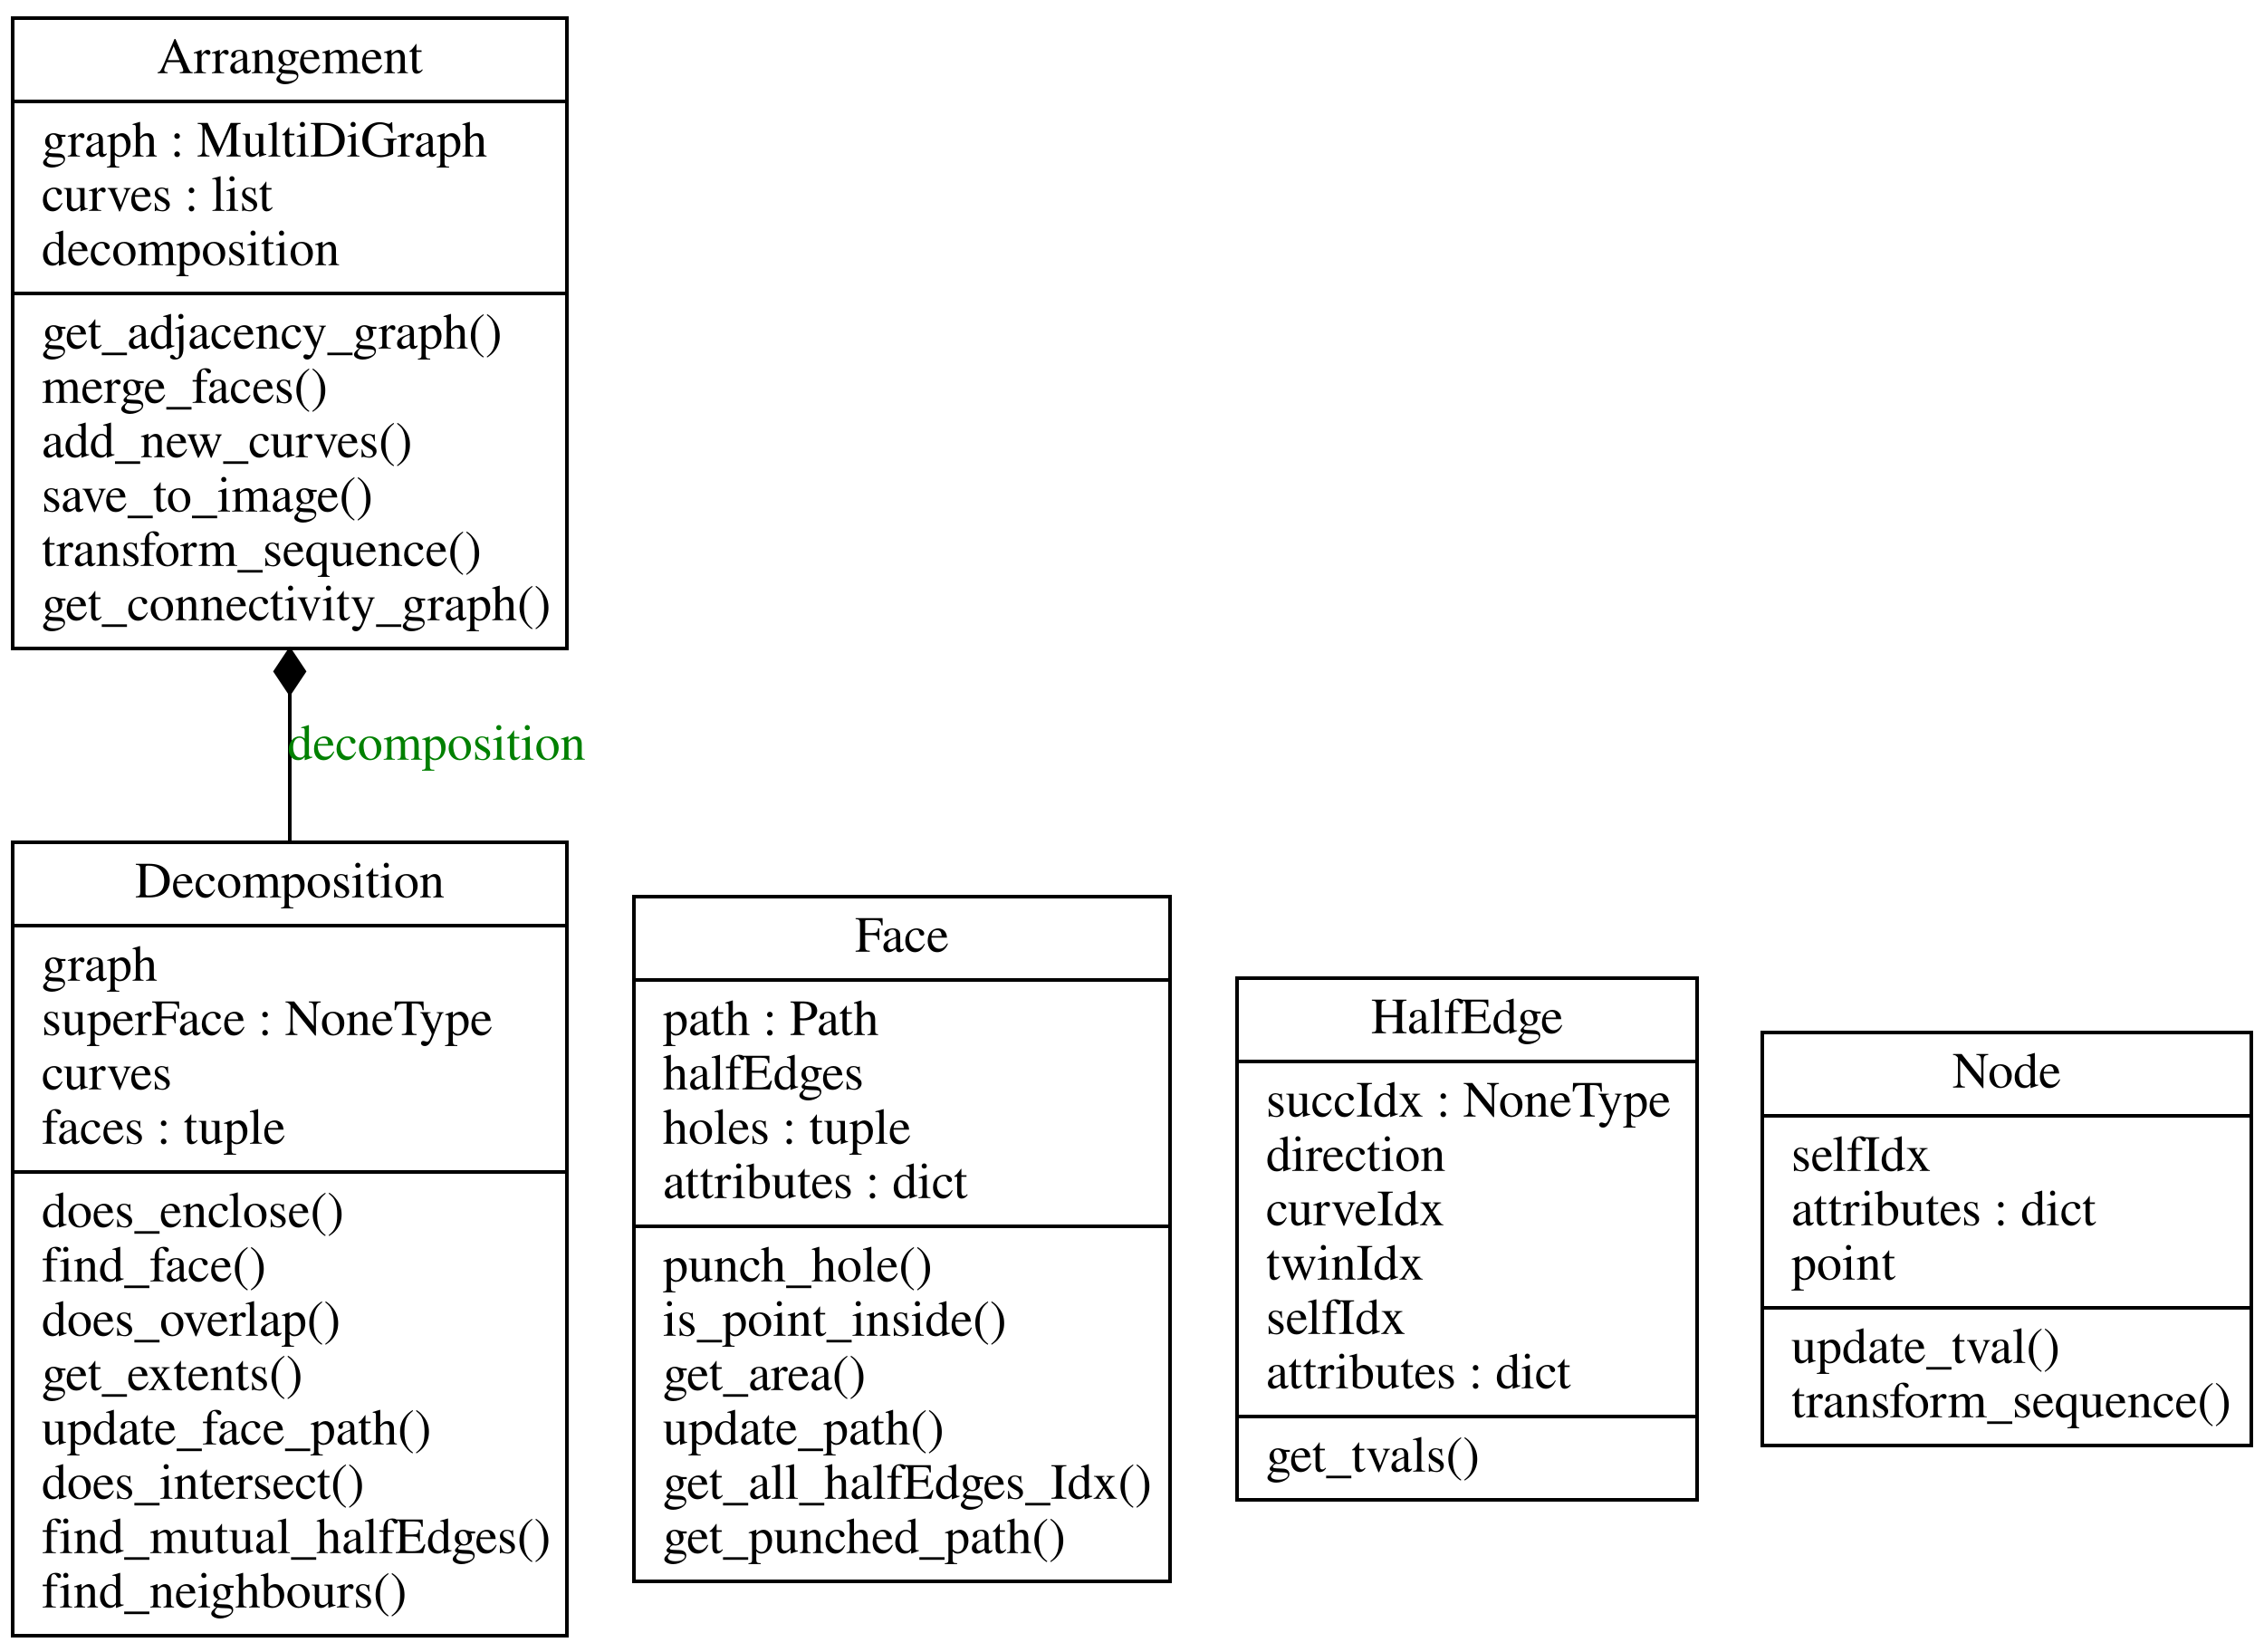
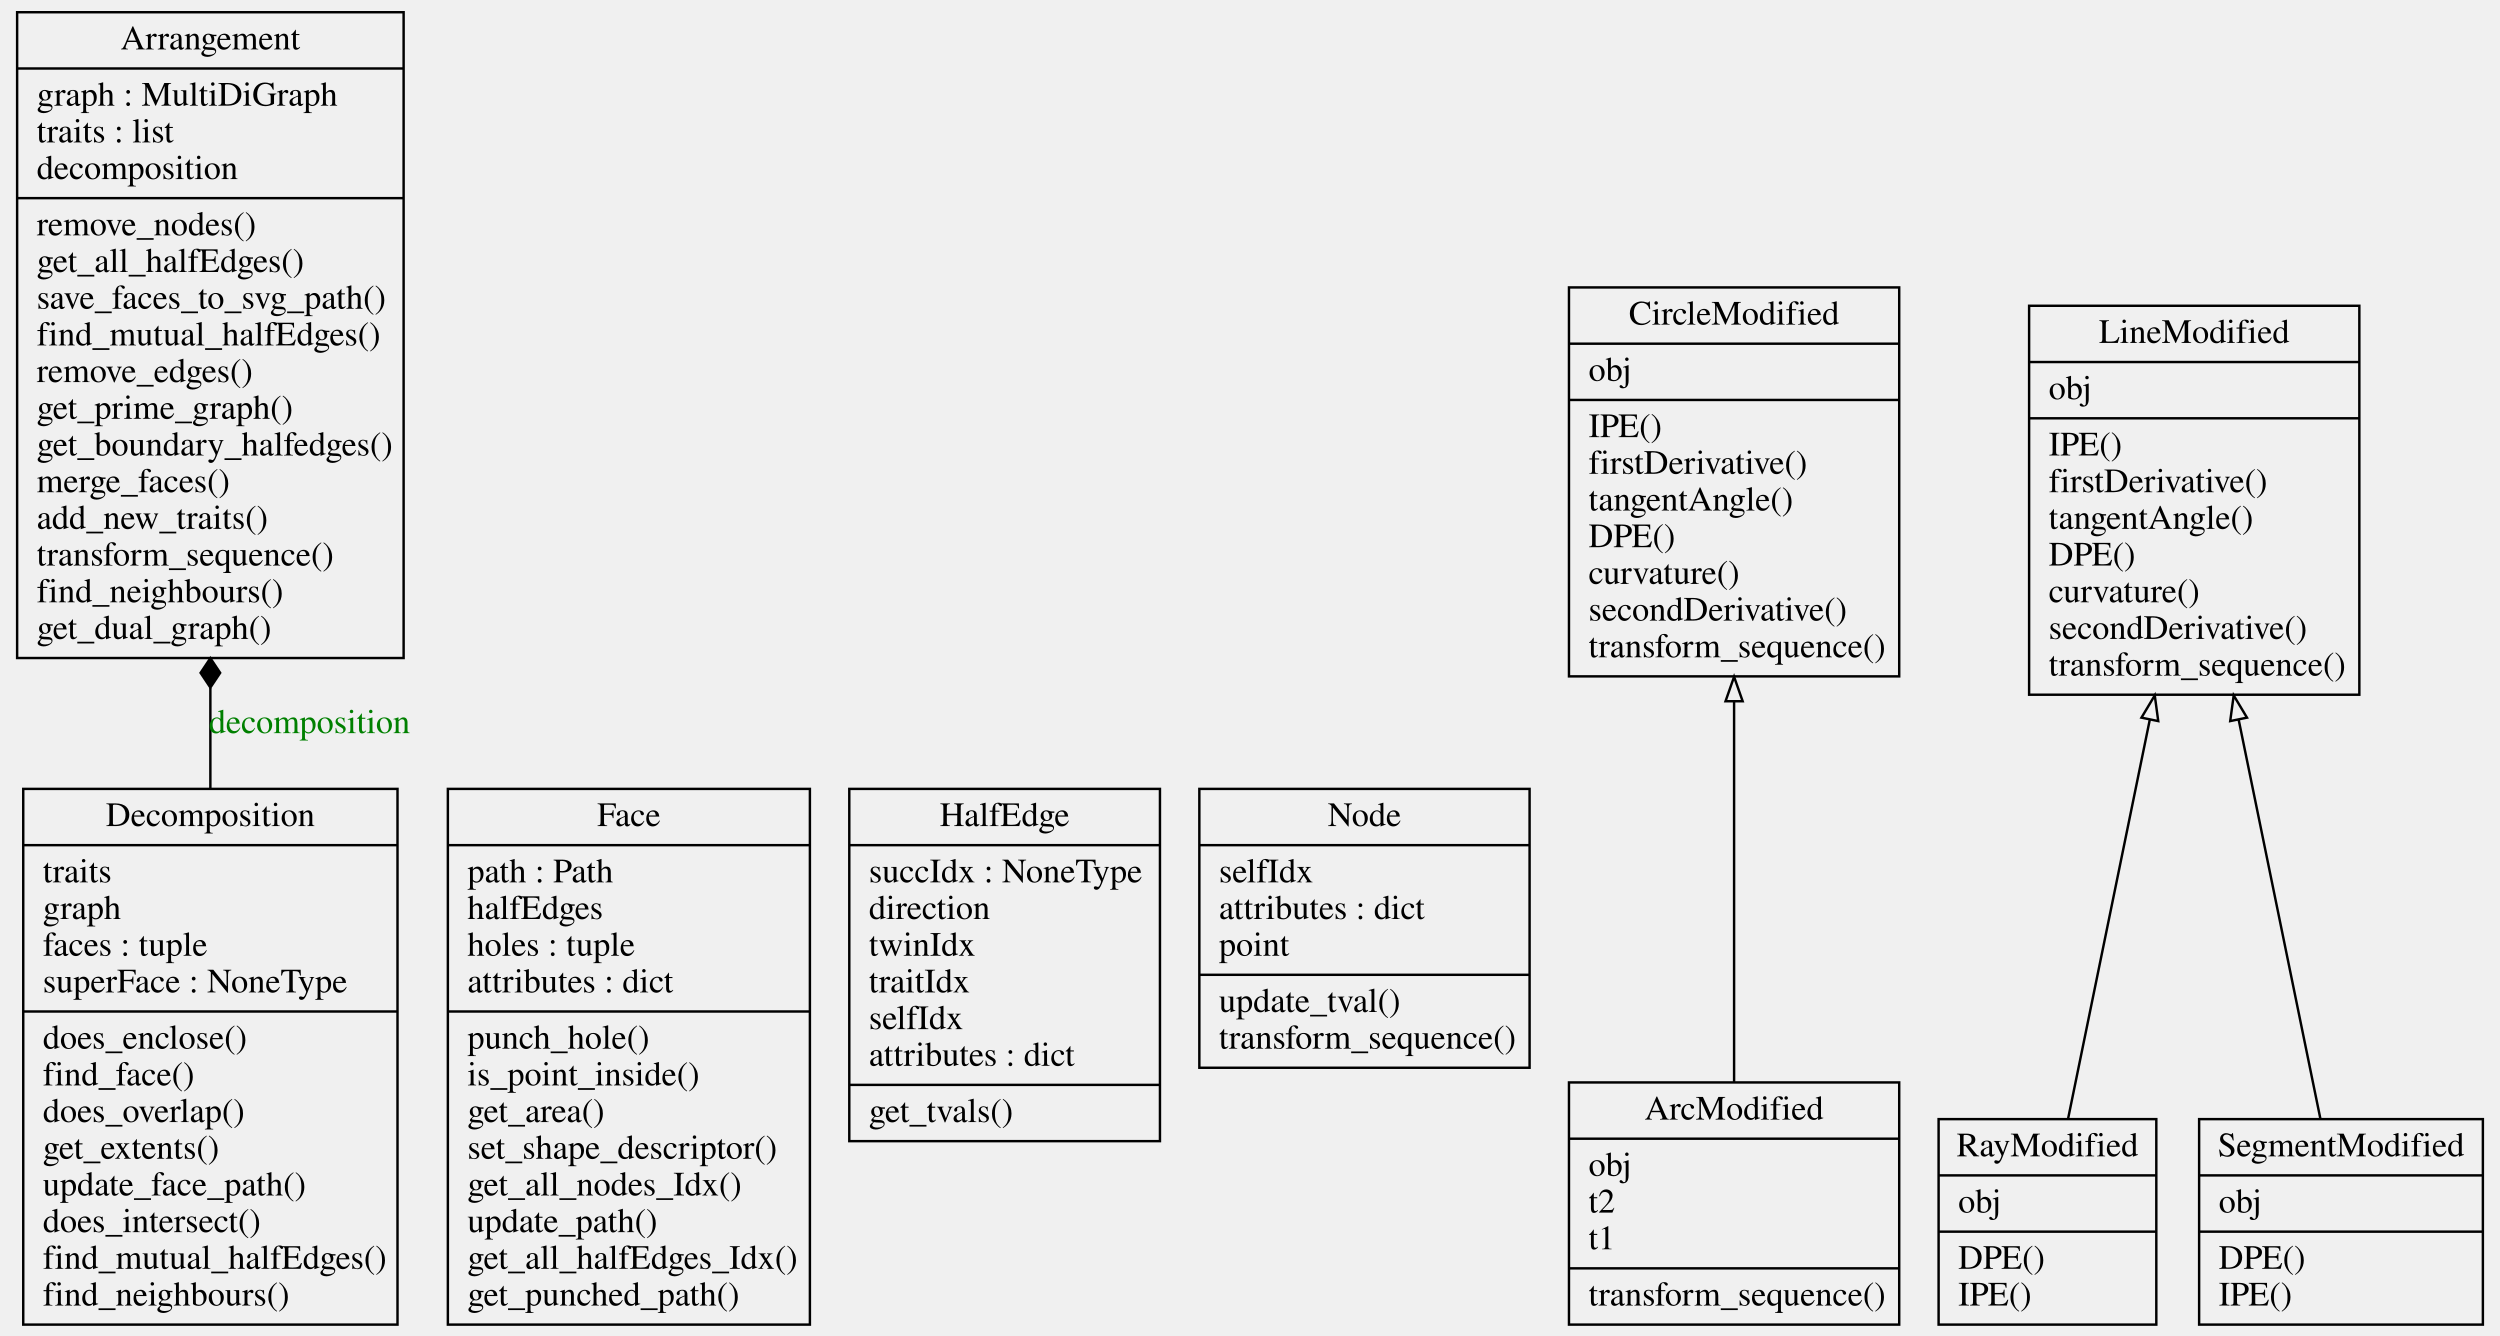
- <svg xmlns="http://www.w3.org/2000/svg" width="625pt" height="456pt" viewBox="0.00 0.00 625.00 456.00" id="svg2" version="1.1">
-   <defs id="defs161" />
-   <g id="graph0" class="graph" transform="scale(1 1) rotate(0) translate(4 452)">
-     <polygon fill="white" stroke="none" points="-4,4 -4,-452 621,-452 621,4 -4,4" id="polygon7" />
-     <g id="node1" class="node">
-       <polygon fill="none" stroke="black" points="-0.5,-273 -0.5,-447 152.5,-447 152.5,-273 -0.5,-273" id="polygon12" />
-       <text text-anchor="middle" x="76" y="-431.8" font-family="Times,serif" font-size="14.00" id="text14">Arrangement</text>
-       <polyline fill="none" stroke="black" points="-0.5,-424 152.5,-424 " id="polyline16" />
-       <text text-anchor="start" x="7.5" y="-408.8" font-family="Times,serif" font-size="14.00" id="text18">graph : MultiDiGraph</text>
-       <text text-anchor="start" x="7.5" y="-393.8" font-family="Times,serif" font-size="14.00" id="text20">curves : list</text>
-       <text text-anchor="start" x="7.5" y="-378.8" font-family="Times,serif" font-size="14.00" id="text22">decomposition</text>
-       <polyline fill="none" stroke="black" points="-0.5,-371 152.5,-371 " id="polyline24" />
-       <text text-anchor="start" x="7.5" y="-355.8" font-family="Times,serif" font-size="14.00" id="text26">get_adjacency_graph()</text>
-       <text text-anchor="start" x="7.5" y="-340.8" font-family="Times,serif" font-size="14.00" id="text28">merge_faces()</text>
-       <text text-anchor="start" x="7.5" y="-325.8" font-family="Times,serif" font-size="14.00" id="text30">add_new_curves()</text>
-       <text text-anchor="start" x="7.5" y="-310.8" font-family="Times,serif" font-size="14.00" id="text32">save_to_image()</text>
-       <text text-anchor="start" x="7.5" y="-295.8" font-family="Times,serif" font-size="14.00" id="text34">transform_sequence()</text>
-       <text text-anchor="start" x="7.5" y="-280.8" font-family="Times,serif" font-size="14.00" id="text36">get_connectivity_graph()</text>
+ <svg xmlns="http://www.w3.org/2000/svg" width="1022pt" height="546pt" viewBox="0.00 0.00 1022.00 546.00" version="1.1" id="svg301">
+   <defs id="defs305" />
+   <g id="g5061" transform="translate(-412.1033,60)">
+     <g transform="translate(1054,542)" id="node1" class="node">
+       <polygon points="134.5,-60.5 -0.5,-60.5 -0.5,-159.5 134.5,-159.5 " id="polygon8" style="fill:none;stroke:#000000" />
+       <text x="67" y="-144.3" font-size="14.00" id="text10" style="font-size:14px;font-family:Times, serif;text-anchor:middle">ArcModified</text>
+       <polyline points="-0.5,-136.5 134.5,-136.5 " id="polyline12" style="fill:none;stroke:#000000" />
+       <text x="7.5" y="-121.3" font-size="14.00" id="text14" style="font-size:14px;font-family:Times, serif;text-anchor:start">obj</text>
+       <text x="7.5" y="-106.3" font-size="14.00" id="text16" style="font-size:14px;font-family:Times, serif;text-anchor:start">t2</text>
+       <text x="7.5" y="-91.3" font-size="14.00" id="text18" style="font-size:14px;font-family:Times, serif;text-anchor:start">t1</text>
+       <polyline points="-0.5,-83.5 134.5,-83.5 " id="polyline20" style="fill:none;stroke:#000000" />
+       <text x="7.5" y="-68.3" font-size="14.00" id="text22" style="font-size:14px;font-family:Times, serif;text-anchor:start">transform_sequence()</text>
    </g>
-     <g id="node2" class="node">
-       <polygon fill="none" stroke="black" points="-0.5,-0.5 -0.5,-219.5 152.5,-219.5 152.5,-0.5 -0.5,-0.5" id="polygon41" />
-       <text text-anchor="middle" x="76" y="-204.3" font-family="Times,serif" font-size="14.00" id="text43">Decomposition</text>
-       <polyline fill="none" stroke="black" points="-0.5,-196.5 152.5,-196.5 " id="polyline45" />
-       <text text-anchor="start" x="7.5" y="-181.3" font-family="Times,serif" font-size="14.00" id="text47">graph</text>
-       <text text-anchor="start" x="7.5" y="-166.3" font-family="Times,serif" font-size="14.00" id="text49">superFace : NoneType</text>
-       <text text-anchor="start" x="7.5" y="-151.3" font-family="Times,serif" font-size="14.00" id="text51">curves</text>
-       <text text-anchor="start" x="7.5" y="-136.3" font-family="Times,serif" font-size="14.00" id="text53">faces : tuple</text>
-       <polyline fill="none" stroke="black" points="-0.5,-128.5 152.5,-128.5 " id="polyline55" />
-       <text text-anchor="start" x="7.5" y="-113.3" font-family="Times,serif" font-size="14.00" id="text57">does_enclose()</text>
-       <text text-anchor="start" x="7.5" y="-98.3" font-family="Times,serif" font-size="14.00" id="text59">find_face()</text>
-       <text text-anchor="start" x="7.5" y="-83.3" font-family="Times,serif" font-size="14.00" id="text61">does_overlap()</text>
-       <text text-anchor="start" x="7.5" y="-68.3" font-family="Times,serif" font-size="14.00" id="text63">get_extents()</text>
-       <text text-anchor="start" x="7.5" y="-53.3" font-family="Times,serif" font-size="14.00" id="text65">update_face_path()</text>
-       <text text-anchor="start" x="7.5" y="-38.3" font-family="Times,serif" font-size="14.00" id="text67">does_intersect()</text>
-       <text text-anchor="start" x="7.5" y="-23.3" font-family="Times,serif" font-size="14.00" id="text69">find_mutual_halfEdges()</text>
-       <text text-anchor="start" x="7.5" y="-8.3" font-family="Times,serif" font-size="14.00" id="text71">find_neighbours()</text>
+     <g transform="translate(1054,542)" id="node3" class="node">
+       <polygon points="134.5,-325.5 -0.5,-325.5 -0.5,-484.5 134.5,-484.5 " id="polygon27" style="fill:none;stroke:#000000" />
+       <text x="67" y="-469.3" font-size="14.00" id="text29" style="font-size:14px;font-family:Times, serif;text-anchor:middle">CircleModified</text>
+       <polyline points="-0.5,-461.5 134.5,-461.5 " id="polyline31" style="fill:none;stroke:#000000" />
+       <text x="7.5" y="-446.3" font-size="14.00" id="text33" style="font-size:14px;font-family:Times, serif;text-anchor:start">obj</text>
+       <polyline points="-0.5,-438.5 134.5,-438.5 " id="polyline35" style="fill:none;stroke:#000000" />
+       <text x="7.5" y="-423.3" font-size="14.00" id="text37" style="font-size:14px;font-family:Times, serif;text-anchor:start">IPE()</text>
+       <text x="7.5" y="-408.3" font-size="14.00" id="text39" style="font-size:14px;font-family:Times, serif;text-anchor:start">firstDerivative()</text>
+       <text x="7.5" y="-393.3" font-size="14.00" id="text41" style="font-size:14px;font-family:Times, serif;text-anchor:start">tangentAngle()</text>
+       <text x="7.5" y="-378.3" font-size="14.00" id="text43" style="font-size:14px;font-family:Times, serif;text-anchor:start">DPE()</text>
+       <text x="7.5" y="-363.3" font-size="14.00" id="text45" style="font-size:14px;font-family:Times, serif;text-anchor:start">curvature()</text>
+       <text x="7.5" y="-348.3" font-size="14.00" id="text47" style="font-size:14px;font-family:Times, serif;text-anchor:start">secondDerivative()</text>
+       <text x="7.5" y="-333.3" font-size="14.00" id="text49" style="font-size:14px;font-family:Times, serif;text-anchor:start">transform_sequence()</text>
    </g>
-     <g id="edge1" class="edge">
-       <path fill="none" stroke="black" d="M76,-219.776C76,-233.328 76,-247.125 76,-260.509" id="path76" />
-       <polygon fill="black" stroke="black" points="76,-260.664 80,-266.664 76,-272.664 72,-266.664 76,-260.664" id="polygon78" />
-       <text text-anchor="middle" x="116.5" y="-242.3" font-family="Times,serif" font-size="14.00" fill="green" id="text80">decomposition</text>
+     <g transform="translate(1054,542)" id="edge1" class="edge">
+       <path d="m 67,-159.712 c 0,-42.258 0,-104.493 0,-155.57" id="path54" style="fill:none;stroke:#000000" />
+       <polygon points="67,-325.339 70.5,-315.339 63.5,-315.339 " id="polygon56" style="fill:none;stroke:#000000" />
    </g>
-     <g id="node3" class="node">
-       <polygon fill="none" stroke="black" points="171,-15.5 171,-204.5 319,-204.5 319,-15.5 171,-15.5" id="polygon85" />
-       <text text-anchor="middle" x="245" y="-189.3" font-family="Times,serif" font-size="14.00" id="text87">Face</text>
-       <polyline fill="none" stroke="black" points="171,-181.5 319,-181.5 " id="polyline89" />
-       <text text-anchor="start" x="179" y="-166.3" font-family="Times,serif" font-size="14.00" id="text91">path : Path</text>
-       <text text-anchor="start" x="179" y="-151.3" font-family="Times,serif" font-size="14.00" id="text93">halfEdges</text>
-       <text text-anchor="start" x="179" y="-136.3" font-family="Times,serif" font-size="14.00" id="text95">holes : tuple</text>
-       <text text-anchor="start" x="179" y="-121.3" font-family="Times,serif" font-size="14.00" id="text97">attributes : dict</text>
-       <polyline fill="none" stroke="black" points="171,-113.5 319,-113.5 " id="polyline99" />
-       <text text-anchor="start" x="179" y="-98.3" font-family="Times,serif" font-size="14.00" id="text101">punch_hole()</text>
-       <text text-anchor="start" x="179" y="-83.3" font-family="Times,serif" font-size="14.00" id="text103">is_point_inside()</text>
-       <text text-anchor="start" x="179" y="-68.3" font-family="Times,serif" font-size="14.00" id="text105">get_area()</text>
-       <text text-anchor="start" x="179" y="-53.3" font-family="Times,serif" font-size="14.00" id="text107">update_path()</text>
-       <text text-anchor="start" x="179" y="-38.3" font-family="Times,serif" font-size="14.00" id="text109">get_all_halfEdges_Idx()</text>
-       <text text-anchor="start" x="179" y="-23.3" font-family="Times,serif" font-size="14.00" id="text111">get_punched_path()</text>
+   </g>
+   <g id="g5107">
+     <g transform="translate(-146,542)" id="node2" class="node">
+       <polygon points="153,-273 153,-537 311,-537 311,-273 " id="polygon61" style="fill:none;stroke:#000000" />
+       <text x="232" y="-521.8" font-size="14.00" id="text63" style="font-size:14px;font-family:Times, serif;text-anchor:middle">Arrangement</text>
+       <polyline points="153,-514 311,-514 " id="polyline65" style="fill:none;stroke:#000000" />
+       <text x="161" y="-498.8" font-size="14.00" id="text67" style="font-size:14px;font-family:Times, serif;text-anchor:start">graph : MultiDiGraph</text>
+       <text x="161" y="-483.8" font-size="14.00" id="text69" style="font-size:14px;font-family:Times, serif;text-anchor:start">traits : list</text>
+       <text x="161" y="-468.8" font-size="14.00" id="text71" style="font-size:14px;font-family:Times, serif;text-anchor:start">decomposition</text>
+       <polyline points="153,-461 311,-461 " id="polyline73" style="fill:none;stroke:#000000" />
+       <text x="161" y="-445.8" font-size="14.00" id="text75" style="font-size:14px;font-family:Times, serif;text-anchor:start">remove_nodes()</text>
+       <text x="161" y="-430.8" font-size="14.00" id="text77" style="font-size:14px;font-family:Times, serif;text-anchor:start">get_all_halfEdges()</text>
+       <text x="161" y="-415.8" font-size="14.00" id="text79" style="font-size:14px;font-family:Times, serif;text-anchor:start">save_faces_to_svg_path()</text>
+       <text x="161" y="-400.8" font-size="14.00" id="text81" style="font-size:14px;font-family:Times, serif;text-anchor:start">find_mutual_halfEdges()</text>
+       <text x="161" y="-385.8" font-size="14.00" id="text83" style="font-size:14px;font-family:Times, serif;text-anchor:start">remove_edges()</text>
+       <text x="161" y="-370.8" font-size="14.00" id="text85" style="font-size:14px;font-family:Times, serif;text-anchor:start">get_prime_graph()</text>
+       <text x="161" y="-355.8" font-size="14.00" id="text87" style="font-size:14px;font-family:Times, serif;text-anchor:start">get_boundary_halfedges()</text>
+       <text x="161" y="-340.8" font-size="14.00" id="text89" style="font-size:14px;font-family:Times, serif;text-anchor:start">merge_faces()</text>
+       <text x="161" y="-325.8" font-size="14.00" id="text91" style="font-size:14px;font-family:Times, serif;text-anchor:start">add_new_traits()</text>
+       <text x="161" y="-310.8" font-size="14.00" id="text93" style="font-size:14px;font-family:Times, serif;text-anchor:start">transform_sequence()</text>
+       <text x="161" y="-295.8" font-size="14.00" id="text95" style="font-size:14px;font-family:Times, serif;text-anchor:start">find_neighbours()</text>
+       <text x="161" y="-280.8" font-size="14.00" id="text97" style="font-size:14px;font-family:Times, serif;text-anchor:start">get_dual_graph()</text>
    </g>
-     <g id="node4" class="node">
-       <polygon fill="none" stroke="black" points="337.5,-38 337.5,-182 464.5,-182 464.5,-38 337.5,-38" id="polygon116" />
-       <text text-anchor="middle" x="401" y="-166.8" font-family="Times,serif" font-size="14.00" id="text118">HalfEdge</text>
-       <polyline fill="none" stroke="black" points="337.5,-159 464.5,-159 " id="polyline120" />
-       <text text-anchor="start" x="345.5" y="-143.8" font-family="Times,serif" font-size="14.00" id="text122">succIdx : NoneType</text>
-       <text text-anchor="start" x="345.5" y="-128.8" font-family="Times,serif" font-size="14.00" id="text124">direction</text>
-       <text text-anchor="start" x="345.5" y="-113.8" font-family="Times,serif" font-size="14.00" id="text126">curveIdx</text>
-       <text text-anchor="start" x="345.5" y="-98.8" font-family="Times,serif" font-size="14.00" id="text128">twinIdx</text>
-       <text text-anchor="start" x="345.5" y="-83.8" font-family="Times,serif" font-size="14.00" id="text130">selfIdx</text>
-       <text text-anchor="start" x="345.5" y="-68.8" font-family="Times,serif" font-size="14.00" id="text132">attributes : dict</text>
-       <polyline fill="none" stroke="black" points="337.5,-61 464.5,-61 " id="polyline134" />
-       <text text-anchor="start" x="345.5" y="-45.8" font-family="Times,serif" font-size="14.00" id="text136">get_tvals()</text>
+     <g transform="translate(-146,542)" id="node4" class="node">
+       <polygon points="155.5,-0.5 155.5,-219.5 308.5,-219.5 308.5,-0.5 " id="polygon102" style="fill:none;stroke:#000000" />
+       <text x="232" y="-204.3" font-size="14.00" id="text104" style="font-size:14px;font-family:Times, serif;text-anchor:middle">Decomposition</text>
+       <polyline points="155.5,-196.5 308.5,-196.5 " id="polyline106" style="fill:none;stroke:#000000" />
+       <text x="163.5" y="-181.3" font-size="14.00" id="text108" style="font-size:14px;font-family:Times, serif;text-anchor:start">traits</text>
+       <text x="163.5" y="-166.3" font-size="14.00" id="text110" style="font-size:14px;font-family:Times, serif;text-anchor:start">graph</text>
+       <text x="163.5" y="-151.3" font-size="14.00" id="text112" style="font-size:14px;font-family:Times, serif;text-anchor:start">faces : tuple</text>
+       <text x="163.5" y="-136.3" font-size="14.00" id="text114" style="font-size:14px;font-family:Times, serif;text-anchor:start">superFace : NoneType</text>
+       <polyline points="155.5,-128.5 308.5,-128.5 " id="polyline116" style="fill:none;stroke:#000000" />
+       <text x="163.5" y="-113.3" font-size="14.00" id="text118" style="font-size:14px;font-family:Times, serif;text-anchor:start">does_enclose()</text>
+       <text x="163.5" y="-98.3" font-size="14.00" id="text120" style="font-size:14px;font-family:Times, serif;text-anchor:start">find_face()</text>
+       <text x="163.5" y="-83.3" font-size="14.00" id="text122" style="font-size:14px;font-family:Times, serif;text-anchor:start">does_overlap()</text>
+       <text x="163.5" y="-68.3" font-size="14.00" id="text124" style="font-size:14px;font-family:Times, serif;text-anchor:start">get_extents()</text>
+       <text x="163.5" y="-53.3" font-size="14.00" id="text126" style="font-size:14px;font-family:Times, serif;text-anchor:start">update_face_path()</text>
+       <text x="163.5" y="-38.3" font-size="14.00" id="text128" style="font-size:14px;font-family:Times, serif;text-anchor:start">does_intersect()</text>
+       <text x="163.5" y="-23.3" font-size="14.00" id="text130" style="font-size:14px;font-family:Times, serif;text-anchor:start">find_mutual_halfEdges()</text>
+       <text x="163.5" y="-8.3" font-size="14.00" id="text132" style="font-size:14px;font-family:Times, serif;text-anchor:start">find_neighbours()</text>
    </g>
-     <g id="node5" class="node">
-       <polygon fill="none" stroke="black" points="482.5,-53 482.5,-167 617.5,-167 617.5,-53 482.5,-53" id="polygon141" />
-       <text text-anchor="middle" x="550" y="-151.8" font-family="Times,serif" font-size="14.00" id="text143">Node</text>
-       <polyline fill="none" stroke="black" points="482.5,-144 617.5,-144 " id="polyline145" />
-       <text text-anchor="start" x="490.5" y="-128.8" font-family="Times,serif" font-size="14.00" id="text147">selfIdx</text>
-       <text text-anchor="start" x="490.5" y="-113.8" font-family="Times,serif" font-size="14.00" id="text149">attributes : dict</text>
-       <text text-anchor="start" x="490.5" y="-98.8" font-family="Times,serif" font-size="14.00" id="text151">point</text>
-       <polyline fill="none" stroke="black" points="482.5,-91 617.5,-91 " id="polyline153" />
-       <text text-anchor="start" x="490.5" y="-75.8" font-family="Times,serif" font-size="14.00" id="text155">update_tval()</text>
-       <text text-anchor="start" x="490.5" y="-60.8" font-family="Times,serif" font-size="14.00" id="text157">transform_sequence()</text>
+     <g transform="translate(-146,542)" id="edge4" class="edge">
+       <path d="m 232,-219.686 c 0,-13.415 0,-27.284 0,-41.114" id="path137" style="fill:none;stroke:#000000" />
+       <polygon points="232,-260.931 236,-266.931 232,-272.931 228,-266.931 " id="polygon139" style="fill:#000000;stroke:#000000" />
+       <text x="272.5" y="-242.3" font-size="14.00" id="text141" style="font-size:14px;font-family:Times, serif;text-anchor:middle;fill:#008000">decomposition</text>
+     </g>
+   </g>
+   <g class="node" id="node5" transform="translate(-143.9133,542)">
+     <polygon style="fill:none;stroke:#000000" id="polygon146" points="327,-219.5 475,-219.5 475,-0.5 327,-0.5 " />
+     <text style="font-size:14px;font-family:Times, serif;text-anchor:middle" id="text148" font-size="14.00" y="-204.3" x="401">Face</text>
+     <polyline style="fill:none;stroke:#000000" id="polyline150" points="327,-196.5 475,-196.5 " />
+     <text style="font-size:14px;font-family:Times, serif;text-anchor:start" id="text152" font-size="14.00" y="-181.3" x="335">path : Path</text>
+     <text style="font-size:14px;font-family:Times, serif;text-anchor:start" id="text154" font-size="14.00" y="-166.3" x="335">halfEdges</text>
+     <text style="font-size:14px;font-family:Times, serif;text-anchor:start" id="text156" font-size="14.00" y="-151.3" x="335">holes : tuple</text>
+     <text style="font-size:14px;font-family:Times, serif;text-anchor:start" id="text158" font-size="14.00" y="-136.3" x="335">attributes : dict</text>
+     <polyline style="fill:none;stroke:#000000" id="polyline160" points="327,-128.5 475,-128.5 " />
+     <text style="font-size:14px;font-family:Times, serif;text-anchor:start" id="text162" font-size="14.00" y="-113.3" x="335">punch_hole()</text>
+     <text style="font-size:14px;font-family:Times, serif;text-anchor:start" id="text164" font-size="14.00" y="-98.3" x="335">is_point_inside()</text>
+     <text style="font-size:14px;font-family:Times, serif;text-anchor:start" id="text166" font-size="14.00" y="-83.3" x="335">get_area()</text>
+     <text style="font-size:14px;font-family:Times, serif;text-anchor:start" id="text168" font-size="14.00" y="-68.3" x="335">set_shape_descriptor()</text>
+     <text style="font-size:14px;font-family:Times, serif;text-anchor:start" id="text170" font-size="14.00" y="-53.3" x="335">get_all_nodes_Idx()</text>
+     <text style="font-size:14px;font-family:Times, serif;text-anchor:start" id="text172" font-size="14.00" y="-38.3" x="335">update_path()</text>
+     <text style="font-size:14px;font-family:Times, serif;text-anchor:start" id="text174" font-size="14.00" y="-23.3" x="335">get_all_halfEdges_Idx()</text>
+     <text style="font-size:14px;font-family:Times, serif;text-anchor:start" id="text176" font-size="14.00" y="-8.3" x="335">get_punched_path()</text>
+   </g>
+   <g class="node" id="node6" transform="translate(-146.3099,504.5)">
+     <polygon style="fill:none;stroke:#000000" id="polygon181" points="620.5,-38 493.5,-38 493.5,-182 620.5,-182 " />
+     <text style="font-size:14px;font-family:Times, serif;text-anchor:middle" id="text183" font-size="14.00" y="-166.8" x="557">HalfEdge</text>
+     <polyline style="fill:none;stroke:#000000" id="polyline185" points="493.5,-159 620.5,-159 " />
+     <text style="font-size:14px;font-family:Times, serif;text-anchor:start" id="text187" font-size="14.00" y="-143.8" x="501.5">succIdx : NoneType</text>
+     <text style="font-size:14px;font-family:Times, serif;text-anchor:start" id="text189" font-size="14.00" y="-128.8" x="501.5">direction</text>
+     <text style="font-size:14px;font-family:Times, serif;text-anchor:start" id="text191" font-size="14.00" y="-113.8" x="501.5">twinIdx</text>
+     <text style="font-size:14px;font-family:Times, serif;text-anchor:start" id="text193" font-size="14.00" y="-98.8" x="501.5">traitIdx</text>
+     <text style="font-size:14px;font-family:Times, serif;text-anchor:start" id="text195" font-size="14.00" y="-83.8" x="501.5">selfIdx</text>
+     <text style="font-size:14px;font-family:Times, serif;text-anchor:start" id="text197" font-size="14.00" y="-68.8" x="501.5">attributes : dict</text>
+     <polyline style="fill:none;stroke:#000000" id="polyline199" points="493.5,-61 620.5,-61 " />
+     <text style="font-size:14px;font-family:Times, serif;text-anchor:start" id="text201" font-size="14.00" y="-45.8" x="501.5">get_tvals()</text>
+   </g>
+   <g class="node" id="node8" transform="translate(-389.2066,489.5)">
+     <polygon style="fill:none;stroke:#000000" id="polygon233" points="879.5,-53 879.5,-167 1014.5,-167 1014.5,-53 " />
+     <text style="font-size:14px;font-family:Times, serif;text-anchor:middle" id="text235" font-size="14.00" y="-151.8" x="947">Node</text>
+     <polyline style="fill:none;stroke:#000000" id="polyline237" points="879.5,-144 1014.5,-144 " />
+     <text style="font-size:14px;font-family:Times, serif;text-anchor:start" id="text239" font-size="14.00" y="-128.8" x="887.5">selfIdx</text>
+     <text style="font-size:14px;font-family:Times, serif;text-anchor:start" id="text241" font-size="14.00" y="-113.8" x="887.5">attributes : dict</text>
+     <text style="font-size:14px;font-family:Times, serif;text-anchor:start" id="text243" font-size="14.00" y="-98.8" x="887.5">point</text>
+     <polyline style="fill:none;stroke:#000000" id="polyline245" points="879.5,-91 1014.5,-91 " />
+     <text style="font-size:14px;font-family:Times, serif;text-anchor:start" id="text247" font-size="14.00" y="-75.8" x="887.5">update_tval()</text>
+     <text style="font-size:14px;font-family:Times, serif;text-anchor:start" id="text249" font-size="14.00" y="-60.8" x="887.5">transform_sequence()</text>
+   </g>
+   <g id="g5031" transform="translate(1.0337755e-4,7.5)">
+     <g transform="translate(154,602)" id="node7" class="node">
+       <polygon points="675.5,-325.5 675.5,-484.5 810.5,-484.5 810.5,-325.5 " id="polygon206" style="fill:none;stroke:#000000" />
+       <text x="743" y="-469.3" font-size="14.00" id="text208" style="font-size:14px;font-family:Times, serif;text-anchor:middle">LineModified</text>
+       <polyline points="675.5,-461.5 810.5,-461.5 " id="polyline210" style="fill:none;stroke:#000000" />
+       <text x="683.5" y="-446.3" font-size="14.00" id="text212" style="font-size:14px;font-family:Times, serif;text-anchor:start">obj</text>
+       <polyline points="675.5,-438.5 810.5,-438.5 " id="polyline214" style="fill:none;stroke:#000000" />
+       <text x="683.5" y="-423.3" font-size="14.00" id="text216" style="font-size:14px;font-family:Times, serif;text-anchor:start">IPE()</text>
+       <text x="683.5" y="-408.3" font-size="14.00" id="text218" style="font-size:14px;font-family:Times, serif;text-anchor:start">firstDerivative()</text>
+       <text x="683.5" y="-393.3" font-size="14.00" id="text220" style="font-size:14px;font-family:Times, serif;text-anchor:start">tangentAngle()</text>
+       <text x="683.5" y="-378.3" font-size="14.00" id="text222" style="font-size:14px;font-family:Times, serif;text-anchor:start">DPE()</text>
+       <text x="683.5" y="-363.3" font-size="14.00" id="text224" style="font-size:14px;font-family:Times, serif;text-anchor:start">curvature()</text>
+       <text x="683.5" y="-348.3" font-size="14.00" id="text226" style="font-size:14px;font-family:Times, serif;text-anchor:start">secondDerivative()</text>
+       <text x="683.5" y="-333.3" font-size="14.00" id="text228" style="font-size:14px;font-family:Times, serif;text-anchor:start">transform_sequence()</text>
+     </g>
+     <g transform="translate(154,602)" id="node9" class="node">
+       <polygon points="638.5,-68 638.5,-152 727.5,-152 727.5,-68 " id="polygon254" style="fill:none;stroke:#000000" />
+       <text x="683" y="-136.8" font-size="14.00" id="text256" style="font-size:14px;font-family:Times, serif;text-anchor:middle">RayModified</text>
+       <polyline points="638.5,-129 727.5,-129 " id="polyline258" style="fill:none;stroke:#000000" />
+       <text x="646.5" y="-113.8" font-size="14.00" id="text260" style="font-size:14px;font-family:Times, serif;text-anchor:start">obj</text>
+       <polyline points="638.5,-106 727.5,-106 " id="polyline262" style="fill:none;stroke:#000000" />
+       <text x="646.5" y="-90.8" font-size="14.00" id="text264" style="font-size:14px;font-family:Times, serif;text-anchor:start">DPE()</text>
+       <text x="646.5" y="-75.8" font-size="14.00" id="text266" style="font-size:14px;font-family:Times, serif;text-anchor:start">IPE()</text>
+     </g>
+     <g transform="translate(154,602)" id="edge2" class="edge">
+       <path d="m 691.406,-152.049 c 8.623,-42.108 22.309,-108.941 33.419,-163.195" id="path271" style="fill:none;stroke:#000000" />
+       <polygon points="728.29,-314.721 721.432,-316.125 726.867,-325.219 " id="polygon273" style="fill:none;stroke:#000000" />
+     </g>
+     <g transform="translate(154,602)" id="node10" class="node">
+       <polygon points="745,-68 745,-152 861,-152 861,-68 " id="polygon278" style="fill:none;stroke:#000000" />
+       <text x="803" y="-136.8" font-size="14.00" id="text280" style="font-size:14px;font-family:Times, serif;text-anchor:middle">SegmentModified</text>
+       <polyline points="745,-129 861,-129 " id="polyline282" style="fill:none;stroke:#000000" />
+       <text x="753" y="-113.8" font-size="14.00" id="text284" style="font-size:14px;font-family:Times, serif;text-anchor:start">obj</text>
+       <polyline points="745,-106 861,-106 " id="polyline286" style="fill:none;stroke:#000000" />
+       <text x="753" y="-90.8" font-size="14.00" id="text288" style="font-size:14px;font-family:Times, serif;text-anchor:start">DPE()</text>
+       <text x="753" y="-75.8" font-size="14.00" id="text290" style="font-size:14px;font-family:Times, serif;text-anchor:start">IPE()</text>
+     </g>
+     <g transform="translate(154,602)" id="edge3" class="edge">
+       <path d="m 794.594,-152.049 c -8.623,-42.108 -22.309,-108.941 -33.419,-163.195" id="path295" style="fill:none;stroke:#000000" />
+       <polygon points="764.568,-316.125 757.71,-314.721 759.133,-325.219 " id="polygon297" style="fill:none;stroke:#000000" />
+     </g>
+   </g>
+   <g id="graph0-3" class="graph" transform="translate(285.8605,-53.36241)">
+     <polygon style="fill:#ffffff;stroke:none" points="-4,-40 736,-40 736,4 -4,4 " id="polygon4-7" />
+     <g id="node1-5" class="node">
+       <polygon style="fill:none;stroke:#000000" points="-0.5,-36 -0.5,0 84.5,0 84.5,-36 " id="polygon8-5" />
+       <text style="font-size:14px;font-family:Times, serif;text-anchor:middle" x="42" y="-14.3" font-size="14.00" id="text10-6">arrangement</text>
+     </g>
+     <g id="node2-2" class="node">
+       <polygon style="fill:none;stroke:#000000" points="102.5,-36 102.5,0 259.5,0 259.5,-36 " id="polygon15" />
+       <text style="font-size:14px;font-family:Times, serif;text-anchor:middle" x="181" y="-14.3" font-size="14.00" id="text17">arrangement.arrangement</text>
+     </g>
+     <g id="node3-9" class="node">
+       <polygon style="fill:none;stroke:#000000" points="277.5,-36 277.5,0 452.5,0 452.5,-36 " id="polygon22" />
+       <text style="font-size:14px;font-family:Times, serif;text-anchor:middle" x="365" y="-14.3" font-size="14.00" id="text24">arrangement.geometricTraits</text>
+     </g>
+     <g id="node4-1" class="node">
+       <polygon style="fill:none;stroke:#000000" points="470.5,-36 470.5,0 601.5,0 601.5,-36 " id="polygon29" />
+       <text style="font-size:14px;font-family:Times, serif;text-anchor:middle" x="536" y="-14.3" font-size="14.00" id="text31">arrangement.plotting</text>
+     </g>
+     <g id="node5-2" class="node">
+       <polygon style="fill:none;stroke:#000000" points="620,-36 620,0 732,0 732,-36 " id="polygon36" />
+       <text style="font-size:14px;font-family:Times, serif;text-anchor:middle" x="676" y="-14.3" font-size="14.00" id="text38">arrangement.utils</text>
    </g>
  </g>
</svg>
